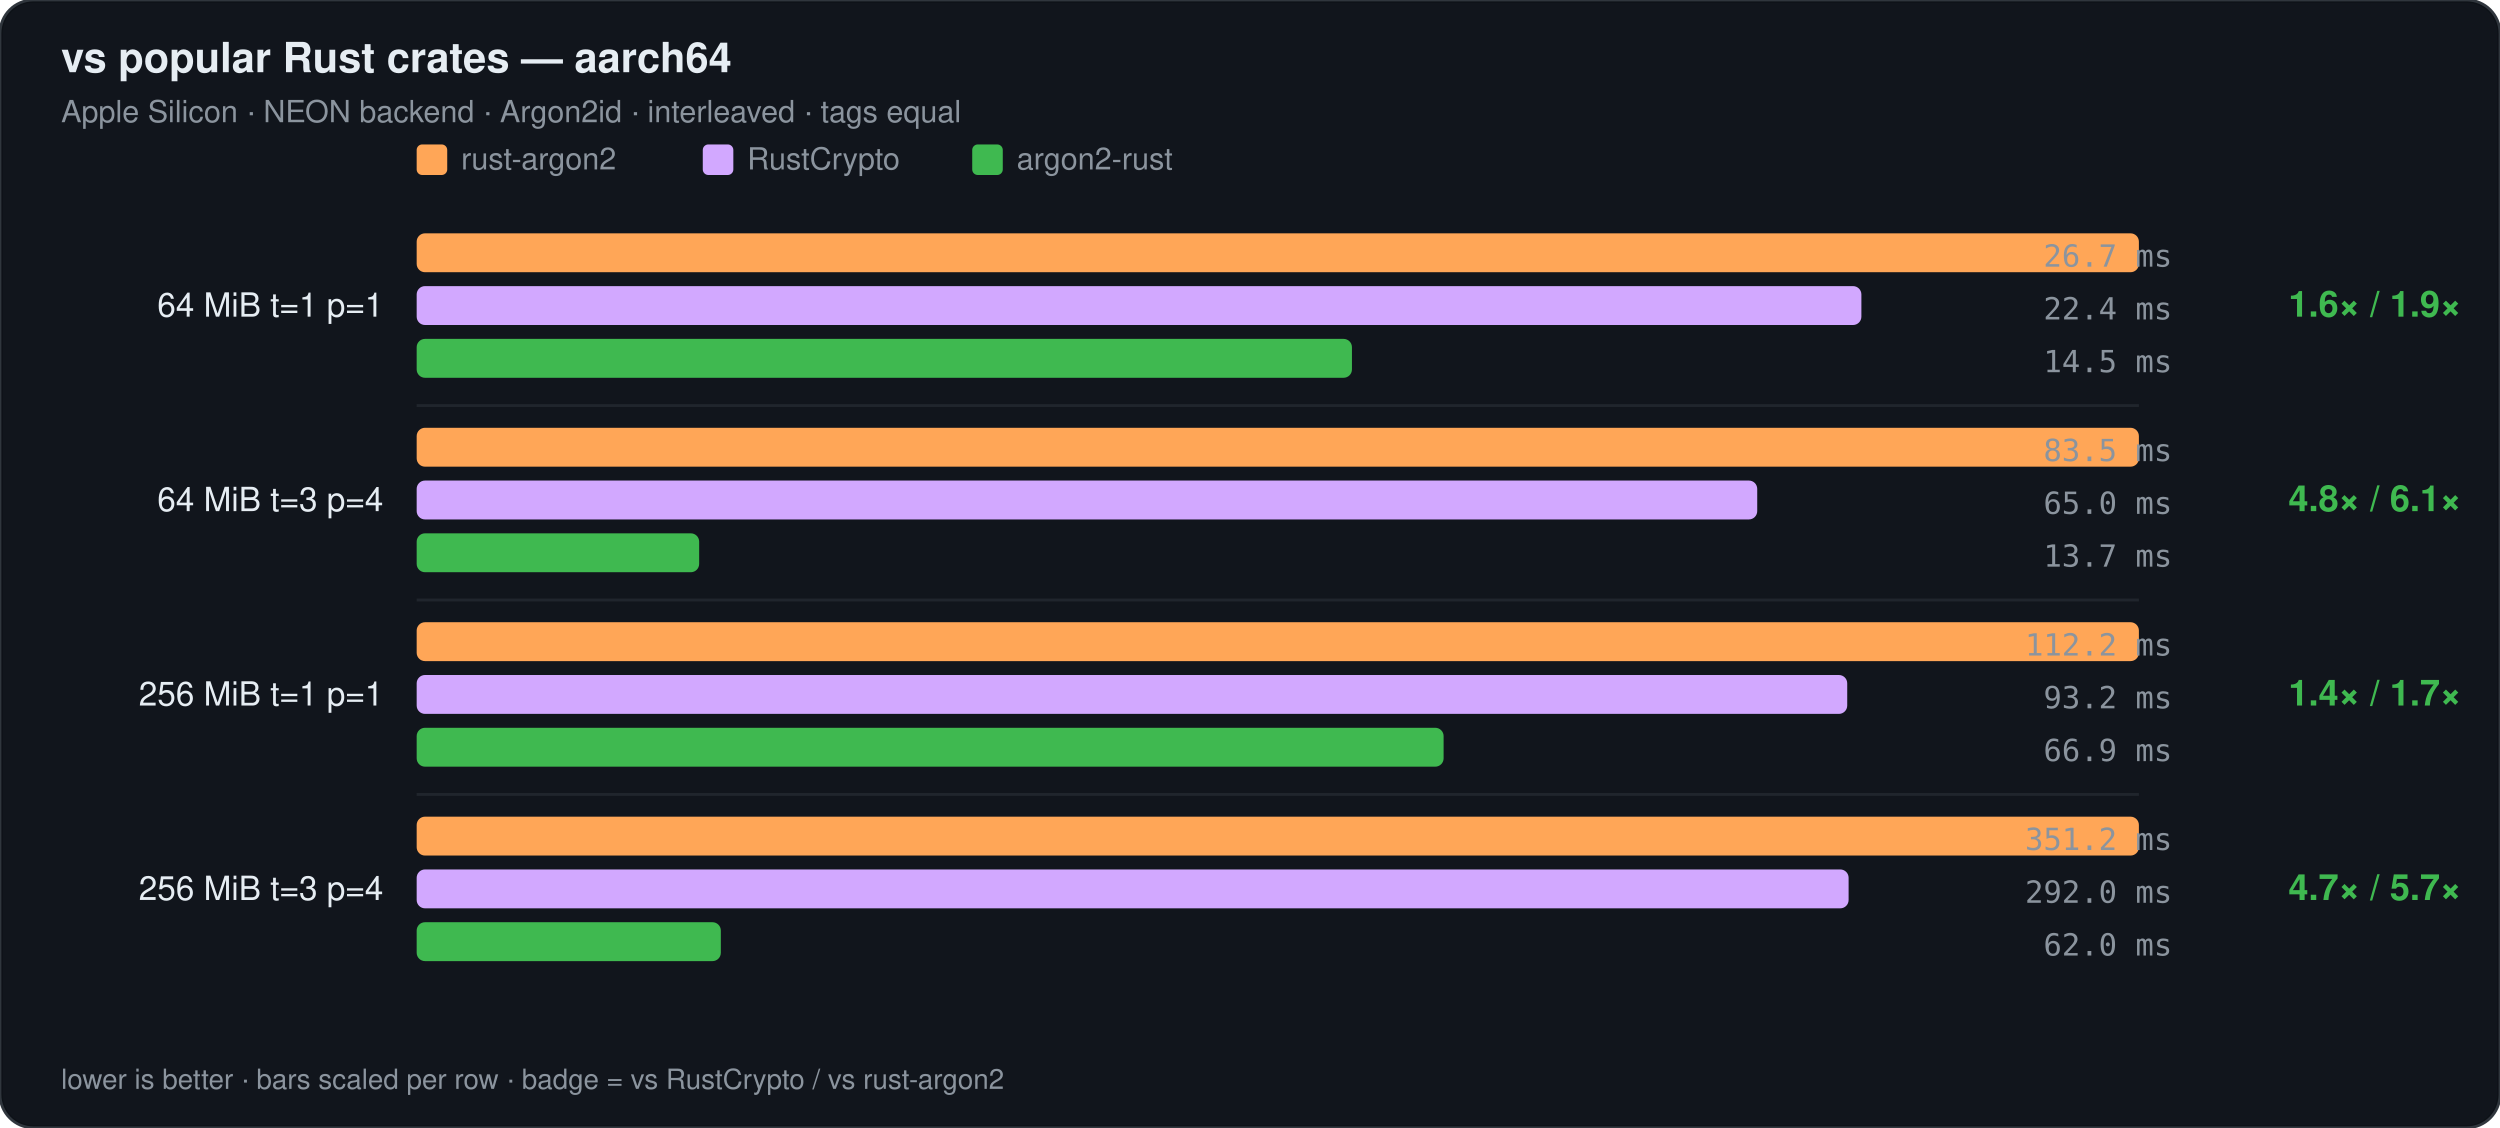
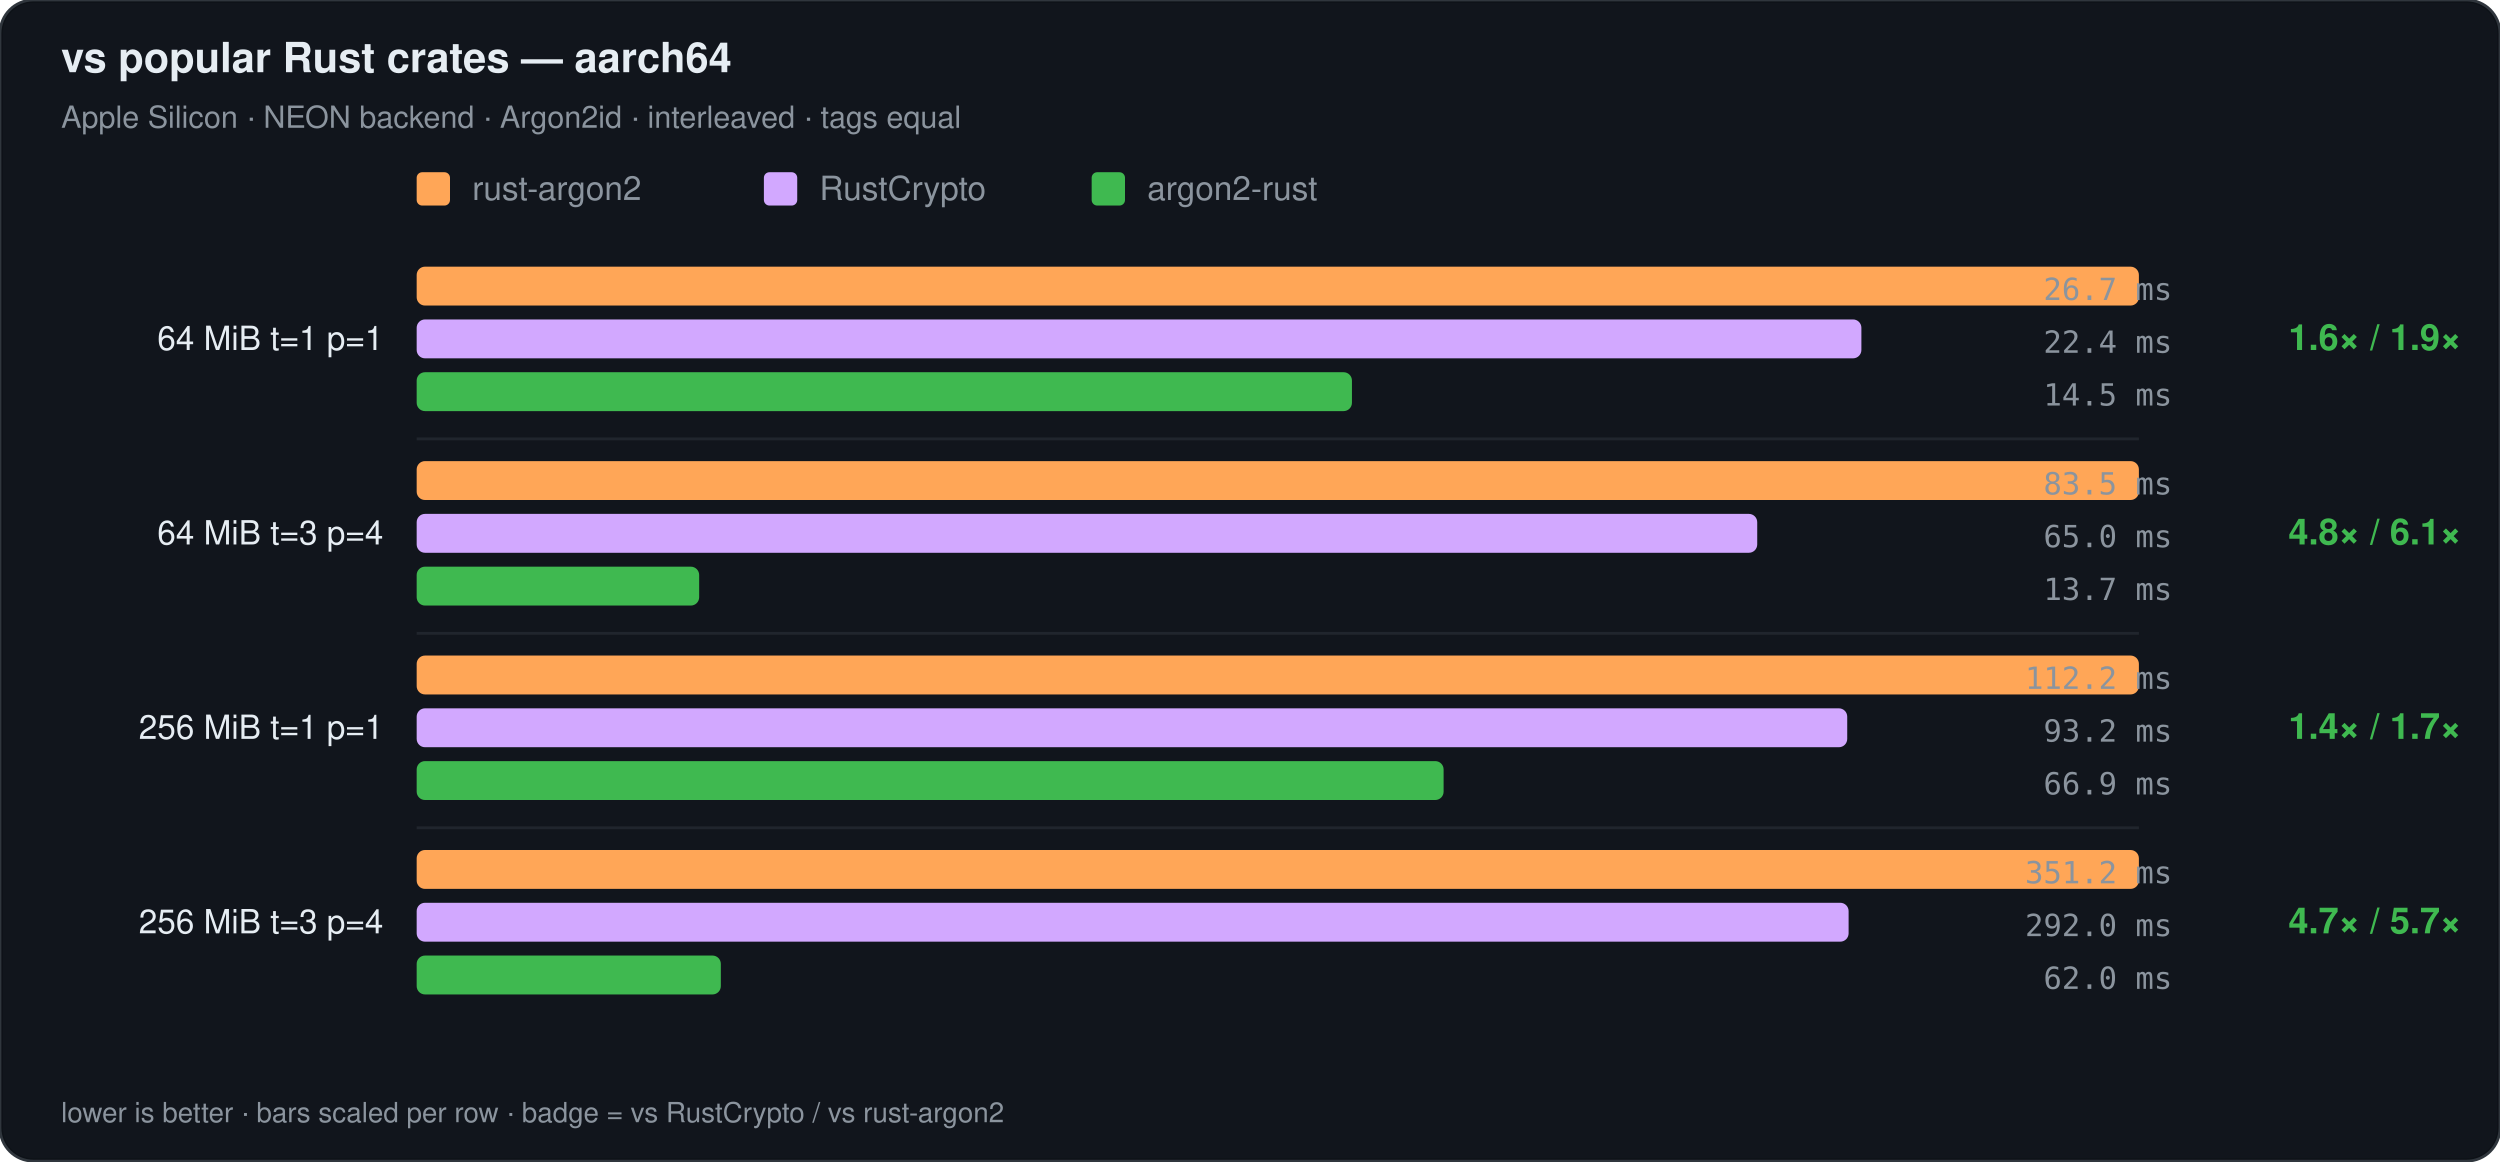
- <svg xmlns="http://www.w3.org/2000/svg" width="900" height="406" viewBox="0 0 900 406" role="img" aria-label="vs popular Rust crates — aarch64">
-   <rect width="900" height="406" rx="12" fill="#0d1117" stroke="#30363d" stroke-width="1" />
-   <rect x="1" y="1" width="898" height="404" rx="11" fill="#161b22" opacity="0.4" />
+ <svg xmlns="http://www.w3.org/2000/svg" width="900" height="418" viewBox="0 0 900 418" role="img" aria-label="vs popular Rust crates — aarch64">
+   <rect width="900" height="418" rx="12" fill="#0d1117" stroke="#30363d" stroke-width="1" />
+   <rect x="1" y="1" width="898" height="416" rx="11" fill="#161b22" opacity="0.4" />
  <text x="22" y="26" fill="#e6edf3" font-size="15" font-weight="600" font-family="ui-sans-serif,system-ui,-apple-system,Segoe UI,Helvetica,Arial,sans-serif">vs popular Rust crates — aarch64</text>
-   <text x="22" y="44" fill="#8b949e" font-size="11" font-family="ui-sans-serif,system-ui,-apple-system,Segoe UI,Helvetica,Arial,sans-serif">Apple Silicon · NEON backend · Argon2id · interleaved · tags equal</text>
-   <rect x="150" y="52" width="11" height="11" rx="2" fill="#ffa657" />
-   <text x="166" y="61" fill="#8b949e" font-size="11" font-family="ui-sans-serif,system-ui,-apple-system,Segoe UI,Helvetica,Arial,sans-serif">rust-argon2</text>
-   <rect x="253" y="52" width="11" height="11" rx="2" fill="#d2a8ff" />
-   <text x="269" y="61" fill="#8b949e" font-size="11" font-family="ui-sans-serif,system-ui,-apple-system,Segoe UI,Helvetica,Arial,sans-serif">RustCrypto</text>
-   <rect x="350" y="52" width="11" height="11" rx="2" fill="#3fb950" />
-   <text x="366" y="61" fill="#8b949e" font-size="11" font-family="ui-sans-serif,system-ui,-apple-system,Segoe UI,Helvetica,Arial,sans-serif">argon2-rust</text>
-   <text x="138" y="114.0" text-anchor="end" fill="#e6edf3" font-size="12" font-family="ui-sans-serif,system-ui,-apple-system,Segoe UI,Helvetica,Arial,sans-serif">64 MiB  t=1  p=1</text>
-   <rect x="150.0" y="84.0" width="620.0" height="14" rx="3" fill="#ffa657">
-     <animate attributeName="width" values="0;0;620.0" dur="0.81s" begin="0s" fill="freeze" calcMode="spline" keyTimes="0;0.074;1" keySplines="0 0 1 1;0.25 0.1 0.25 1" />
+   <text x="22" y="46" fill="#8b949e" font-size="11" font-family="ui-sans-serif,system-ui,-apple-system,Segoe UI,Helvetica,Arial,sans-serif">Apple Silicon · NEON backend · Argon2id · interleaved · tags equal</text>
+   <rect x="150" y="62" width="12" height="12" rx="2" fill="#ffa657" />
+   <text x="170" y="72" fill="#8b949e" font-size="12" font-family="ui-sans-serif,system-ui,-apple-system,Segoe UI,Helvetica,Arial,sans-serif">rust-argon2</text>
+   <rect x="275" y="62" width="12" height="12" rx="2" fill="#d2a8ff" />
+   <text x="295" y="72" fill="#8b949e" font-size="12" font-family="ui-sans-serif,system-ui,-apple-system,Segoe UI,Helvetica,Arial,sans-serif">RustCrypto</text>
+   <rect x="393" y="62" width="12" height="12" rx="2" fill="#3fb950" />
+   <text x="413" y="72" fill="#8b949e" font-size="12" font-family="ui-sans-serif,system-ui,-apple-system,Segoe UI,Helvetica,Arial,sans-serif">argon2-rust</text>
+   <text x="138" y="126.0" text-anchor="end" fill="#e6edf3" font-size="12" font-family="ui-sans-serif,system-ui,-apple-system,Segoe UI,Helvetica,Arial,sans-serif">64 MiB  t=1  p=1</text>
+   <rect x="150.0" y="96.0" width="620.0" height="14" rx="3" fill="#ffa657">
+     <animate attributeName="width" values="0;0;620.0;620.0" dur="2.37s" begin="0s" repeatCount="indefinite" calcMode="spline" keyTimes="0;0.072;0.430;1.000" keySplines="0 0 1 1;0.25 0.1 0.25 1;0 0 1 1" />
  </rect>
-   <text x="782.0" y="96.0" text-anchor="end" fill="#8b949e" font-size="11" font-weight="400" font-family="ui-monospace,SFMono-Regular,Menlo,Consolas,monospace" opacity="1">
-     <animate attributeName="opacity" values="0;0;1" dur="0.86s" begin="0s" fill="freeze" keyTimes="0;0.593;1" />26.7 ms</text>
-   <rect x="150.0" y="103.0" width="520.1" height="14" rx="3" fill="#d2a8ff">
-     <animate attributeName="width" values="0;0;520.1" dur="0.85s" begin="0s" fill="freeze" calcMode="spline" keyTimes="0;0.118;1" keySplines="0 0 1 1;0.25 0.1 0.25 1" />
+   <text x="782.0" y="108.0" text-anchor="end" fill="#8b949e" font-size="11" font-weight="400" font-family="ui-monospace,SFMono-Regular,Menlo,Consolas,monospace" opacity="1">
+     <animate attributeName="opacity" values="0;0;1;1" dur="2.92s" begin="0s" repeatCount="indefinite" keyTimes="0;0.247;0.366;1" />26.7 ms</text>
+   <rect x="150.0" y="115.0" width="520.1" height="14" rx="3" fill="#d2a8ff">
+     <animate attributeName="width" values="0;0;520.1;520.1" dur="2.41s" begin="0s" repeatCount="indefinite" calcMode="spline" keyTimes="0;0.085;0.439;1.000" keySplines="0 0 1 1;0.25 0.1 0.25 1;0 0 1 1" />
  </rect>
-   <text x="782.0" y="115.0" text-anchor="end" fill="#8b949e" font-size="11" font-weight="400" font-family="ui-monospace,SFMono-Regular,Menlo,Consolas,monospace" opacity="1">
-     <animate attributeName="opacity" values="0;0;1" dur="0.90s" begin="0s" fill="freeze" keyTimes="0;0.611;1" />22.4 ms</text>
-   <rect x="150.0" y="122.0" width="336.7" height="14" rx="3" fill="#3fb950">
-     <animate attributeName="width" values="0;0;336.7" dur="0.89s" begin="0s" fill="freeze" calcMode="spline" keyTimes="0;0.157;1" keySplines="0 0 1 1;0.25 0.1 0.25 1" />
+   <text x="782.0" y="127.0" text-anchor="end" fill="#8b949e" font-size="11" font-weight="400" font-family="ui-monospace,SFMono-Regular,Menlo,Consolas,monospace" opacity="1">
+     <animate attributeName="opacity" values="0;0;1;1" dur="2.96s" begin="0s" repeatCount="indefinite" keyTimes="0;0.255;0.374;1" />22.4 ms</text>
+   <rect x="150.0" y="134.0" width="336.7" height="14" rx="3" fill="#3fb950">
+     <animate attributeName="width" values="0;0;336.7;336.7" dur="2.44s" begin="0s" repeatCount="indefinite" calcMode="spline" keyTimes="0;0.098;0.447;1.000" keySplines="0 0 1 1;0.25 0.1 0.25 1;0 0 1 1" />
  </rect>
-   <text x="782.0" y="134.0" text-anchor="end" fill="#8b949e" font-size="11" font-weight="400" font-family="ui-monospace,SFMono-Regular,Menlo,Consolas,monospace" opacity="1">
-     <animate attributeName="opacity" values="0;0;1" dur="0.94s" begin="0s" fill="freeze" keyTimes="0;0.628;1" />14.5 ms</text>
-   <text x="886.0" y="114.0" text-anchor="end" fill="#3fb950" font-size="13" font-weight="700" font-family="ui-sans-serif,system-ui,-apple-system,Segoe UI,Helvetica,Arial,sans-serif" opacity="1">
-     <animate attributeName="opacity" values="0;0;1" dur="0.60s" begin="0s" fill="freeze" keyTimes="0;0.417;1" />1.6× / 1.9×</text>
-   <line x1="150" y1="146.0" x2="770" y2="146.0" stroke="#30363d" stroke-width="1" opacity="0.5" />
-   <text x="138" y="184.0" text-anchor="end" fill="#e6edf3" font-size="12" font-family="ui-sans-serif,system-ui,-apple-system,Segoe UI,Helvetica,Arial,sans-serif">64 MiB  t=3  p=4</text>
-   <rect x="150.0" y="154.0" width="620.0" height="14" rx="3" fill="#ffa657">
-     <animate attributeName="width" values="0;0;620.0" dur="0.89s" begin="0s" fill="freeze" calcMode="spline" keyTimes="0;0.157;1" keySplines="0 0 1 1;0.25 0.1 0.25 1" />
+   <text x="782.0" y="146.0" text-anchor="end" fill="#8b949e" font-size="11" font-weight="400" font-family="ui-monospace,SFMono-Regular,Menlo,Consolas,monospace" opacity="1">
+     <animate attributeName="opacity" values="0;0;1;1" dur="2.99s" begin="0s" repeatCount="indefinite" keyTimes="0;0.264;0.381;1" />14.5 ms</text>
+   <text x="886.0" y="126.0" text-anchor="end" fill="#3fb950" font-size="13" font-weight="700" font-family="ui-sans-serif,system-ui,-apple-system,Segoe UI,Helvetica,Arial,sans-serif" opacity="1">
+     <animate attributeName="opacity" values="0;0;1;1" dur="2.52s" begin="0s" repeatCount="indefinite" keyTimes="0;0.127;0.266;1" />1.6× / 1.9×</text>
+   <line x1="150" y1="158.0" x2="770" y2="158.0" stroke="#30363d" stroke-width="1" opacity="0.5" />
+   <text x="138" y="196.0" text-anchor="end" fill="#e6edf3" font-size="12" font-family="ui-sans-serif,system-ui,-apple-system,Segoe UI,Helvetica,Arial,sans-serif">64 MiB  t=3  p=4</text>
+   <rect x="150.0" y="166.0" width="620.0" height="14" rx="3" fill="#ffa657">
+     <animate attributeName="width" values="0;0;620.0;620.0" dur="2.44s" begin="0s" repeatCount="indefinite" calcMode="spline" keyTimes="0;0.098;0.447;1.000" keySplines="0 0 1 1;0.25 0.1 0.25 1;0 0 1 1" />
  </rect>
-   <text x="782.0" y="166.0" text-anchor="end" fill="#8b949e" font-size="11" font-weight="400" font-family="ui-monospace,SFMono-Regular,Menlo,Consolas,monospace" opacity="1">
-     <animate attributeName="opacity" values="0;0;1" dur="0.94s" begin="0s" fill="freeze" keyTimes="0;0.628;1" />83.5 ms</text>
-   <rect x="150.0" y="173.0" width="482.6" height="14" rx="3" fill="#d2a8ff">
-     <animate attributeName="width" values="0;0;482.6" dur="0.93s" begin="0s" fill="freeze" calcMode="spline" keyTimes="0;0.194;1" keySplines="0 0 1 1;0.25 0.1 0.25 1" />
+   <text x="782.0" y="178.0" text-anchor="end" fill="#8b949e" font-size="11" font-weight="400" font-family="ui-monospace,SFMono-Regular,Menlo,Consolas,monospace" opacity="1">
+     <animate attributeName="opacity" values="0;0;1;1" dur="2.99s" begin="0s" repeatCount="indefinite" keyTimes="0;0.264;0.381;1" />83.5 ms</text>
+   <rect x="150.0" y="185.0" width="482.6" height="14" rx="3" fill="#d2a8ff">
+     <animate attributeName="width" values="0;0;482.6;482.6" dur="2.48s" begin="0s" repeatCount="indefinite" calcMode="spline" keyTimes="0;0.111;0.455;1.000" keySplines="0 0 1 1;0.25 0.1 0.25 1;0 0 1 1" />
  </rect>
-   <text x="782.0" y="185.0" text-anchor="end" fill="#8b949e" font-size="11" font-weight="400" font-family="ui-monospace,SFMono-Regular,Menlo,Consolas,monospace" opacity="1">
-     <animate attributeName="opacity" values="0;0;1" dur="0.98s" begin="0s" fill="freeze" keyTimes="0;0.643;1" />65.0 ms</text>
-   <rect x="150.0" y="192.0" width="101.7" height="14" rx="3" fill="#3fb950">
-     <animate attributeName="width" values="0;0;101.7" dur="0.97s" begin="0s" fill="freeze" calcMode="spline" keyTimes="0;0.227;1" keySplines="0 0 1 1;0.25 0.1 0.25 1" />
+   <text x="782.0" y="197.0" text-anchor="end" fill="#8b949e" font-size="11" font-weight="400" font-family="ui-monospace,SFMono-Regular,Menlo,Consolas,monospace" opacity="1">
+     <animate attributeName="opacity" values="0;0;1;1" dur="3.03s" begin="0s" repeatCount="indefinite" keyTimes="0;0.273;0.388;1" />65.0 ms</text>
+   <rect x="150.0" y="204.0" width="101.7" height="14" rx="3" fill="#3fb950">
+     <animate attributeName="width" values="0;0;101.7;101.7" dur="2.51s" begin="0s" repeatCount="indefinite" calcMode="spline" keyTimes="0;0.124;0.462;1.000" keySplines="0 0 1 1;0.25 0.1 0.25 1;0 0 1 1" />
  </rect>
-   <text x="782.0" y="204.0" text-anchor="end" fill="#8b949e" font-size="11" font-weight="400" font-family="ui-monospace,SFMono-Regular,Menlo,Consolas,monospace" opacity="1">
-     <animate attributeName="opacity" values="0;0;1" dur="1.02s" begin="0s" fill="freeze" keyTimes="0;0.657;1" />13.7 ms</text>
-   <text x="886.0" y="184.0" text-anchor="end" fill="#3fb950" font-size="13" font-weight="700" font-family="ui-sans-serif,system-ui,-apple-system,Segoe UI,Helvetica,Arial,sans-serif" opacity="1">
-     <animate attributeName="opacity" values="0;0;1" dur="0.68s" begin="0s" fill="freeze" keyTimes="0;0.485;1" />4.8× / 6.1×</text>
-   <line x1="150" y1="216.0" x2="770" y2="216.0" stroke="#30363d" stroke-width="1" opacity="0.5" />
-   <text x="138" y="254.0" text-anchor="end" fill="#e6edf3" font-size="12" font-family="ui-sans-serif,system-ui,-apple-system,Segoe UI,Helvetica,Arial,sans-serif">256 MiB  t=1  p=1</text>
-   <rect x="150.0" y="224.0" width="620.0" height="14" rx="3" fill="#ffa657">
-     <animate attributeName="width" values="0;0;620.0" dur="0.97s" begin="0s" fill="freeze" calcMode="spline" keyTimes="0;0.227;1" keySplines="0 0 1 1;0.25 0.1 0.25 1" />
+   <text x="782.0" y="216.0" text-anchor="end" fill="#8b949e" font-size="11" font-weight="400" font-family="ui-monospace,SFMono-Regular,Menlo,Consolas,monospace" opacity="1">
+     <animate attributeName="opacity" values="0;0;1;1" dur="3.06s" begin="0s" repeatCount="indefinite" keyTimes="0;0.281;0.395;1" />13.7 ms</text>
+   <text x="886.0" y="196.0" text-anchor="end" fill="#3fb950" font-size="13" font-weight="700" font-family="ui-sans-serif,system-ui,-apple-system,Segoe UI,Helvetica,Arial,sans-serif" opacity="1">
+     <animate attributeName="opacity" values="0;0;1;1" dur="2.59s" begin="0s" repeatCount="indefinite" keyTimes="0;0.151;0.286;1" />4.8× / 6.1×</text>
+   <line x1="150" y1="228.0" x2="770" y2="228.0" stroke="#30363d" stroke-width="1" opacity="0.5" />
+   <text x="138" y="266.0" text-anchor="end" fill="#e6edf3" font-size="12" font-family="ui-sans-serif,system-ui,-apple-system,Segoe UI,Helvetica,Arial,sans-serif">256 MiB  t=1  p=1</text>
+   <rect x="150.0" y="236.0" width="620.0" height="14" rx="3" fill="#ffa657">
+     <animate attributeName="width" values="0;0;620.0;620.0" dur="2.51s" begin="0s" repeatCount="indefinite" calcMode="spline" keyTimes="0;0.124;0.462;1.000" keySplines="0 0 1 1;0.25 0.1 0.25 1;0 0 1 1" />
  </rect>
-   <text x="782.0" y="236.0" text-anchor="end" fill="#8b949e" font-size="11" font-weight="400" font-family="ui-monospace,SFMono-Regular,Menlo,Consolas,monospace" opacity="1">
-     <animate attributeName="opacity" values="0;0;1" dur="1.02s" begin="0s" fill="freeze" keyTimes="0;0.657;1" />112.2 ms</text>
-   <rect x="150.0" y="243.0" width="515.0" height="14" rx="3" fill="#d2a8ff">
-     <animate attributeName="width" values="0;0;515.0" dur="1.01s" begin="0s" fill="freeze" calcMode="spline" keyTimes="0;0.257;1" keySplines="0 0 1 1;0.25 0.1 0.25 1" />
+   <text x="782.0" y="248.0" text-anchor="end" fill="#8b949e" font-size="11" font-weight="400" font-family="ui-monospace,SFMono-Regular,Menlo,Consolas,monospace" opacity="1">
+     <animate attributeName="opacity" values="0;0;1;1" dur="3.06s" begin="0s" repeatCount="indefinite" keyTimes="0;0.281;0.395;1" />112.2 ms</text>
+   <rect x="150.0" y="255.0" width="515.0" height="14" rx="3" fill="#d2a8ff">
+     <animate attributeName="width" values="0;0;515.0;515.0" dur="2.54s" begin="0s" repeatCount="indefinite" calcMode="spline" keyTimes="0;0.136;0.470;1.000" keySplines="0 0 1 1;0.25 0.1 0.25 1;0 0 1 1" />
  </rect>
-   <text x="782.0" y="255.0" text-anchor="end" fill="#8b949e" font-size="11" font-weight="400" font-family="ui-monospace,SFMono-Regular,Menlo,Consolas,monospace" opacity="1">
-     <animate attributeName="opacity" values="0;0;1" dur="1.06s" begin="0s" fill="freeze" keyTimes="0;0.670;1" />93.2 ms</text>
-   <rect x="150.0" y="262.0" width="369.7" height="14" rx="3" fill="#3fb950">
-     <animate attributeName="width" values="0;0;369.7" dur="1.05s" begin="0s" fill="freeze" calcMode="spline" keyTimes="0;0.286;1" keySplines="0 0 1 1;0.25 0.1 0.25 1" />
+   <text x="782.0" y="267.0" text-anchor="end" fill="#8b949e" font-size="11" font-weight="400" font-family="ui-monospace,SFMono-Regular,Menlo,Consolas,monospace" opacity="1">
+     <animate attributeName="opacity" values="0;0;1;1" dur="3.10s" begin="0s" repeatCount="indefinite" keyTimes="0;0.289;0.402;1" />93.2 ms</text>
+   <rect x="150.0" y="274.0" width="369.7" height="14" rx="3" fill="#3fb950">
+     <animate attributeName="width" values="0;0;369.7;369.7" dur="2.58s" begin="0s" repeatCount="indefinite" calcMode="spline" keyTimes="0;0.147;0.477;1.000" keySplines="0 0 1 1;0.25 0.1 0.25 1;0 0 1 1" />
  </rect>
-   <text x="782.0" y="274.0" text-anchor="end" fill="#8b949e" font-size="11" font-weight="400" font-family="ui-monospace,SFMono-Regular,Menlo,Consolas,monospace" opacity="1">
-     <animate attributeName="opacity" values="0;0;1" dur="1.10s" begin="0s" fill="freeze" keyTimes="0;0.682;1" />66.9 ms</text>
-   <text x="886.0" y="254.0" text-anchor="end" fill="#3fb950" font-size="13" font-weight="700" font-family="ui-sans-serif,system-ui,-apple-system,Segoe UI,Helvetica,Arial,sans-serif" opacity="1">
-     <animate attributeName="opacity" values="0;0;1" dur="0.76s" begin="0s" fill="freeze" keyTimes="0;0.539;1" />1.4× / 1.7×</text>
-   <line x1="150" y1="286.0" x2="770" y2="286.0" stroke="#30363d" stroke-width="1" opacity="0.5" />
-   <text x="138" y="324.0" text-anchor="end" fill="#e6edf3" font-size="12" font-family="ui-sans-serif,system-ui,-apple-system,Segoe UI,Helvetica,Arial,sans-serif">256 MiB  t=3  p=4</text>
-   <rect x="150.0" y="294.0" width="620.0" height="14" rx="3" fill="#ffa657">
-     <animate attributeName="width" values="0;0;620.0" dur="1.05s" begin="0s" fill="freeze" calcMode="spline" keyTimes="0;0.286;1" keySplines="0 0 1 1;0.25 0.1 0.25 1" />
+   <text x="782.0" y="286.0" text-anchor="end" fill="#8b949e" font-size="11" font-weight="400" font-family="ui-monospace,SFMono-Regular,Menlo,Consolas,monospace" opacity="1">
+     <animate attributeName="opacity" values="0;0;1;1" dur="3.13s" begin="0s" repeatCount="indefinite" keyTimes="0;0.297;0.409;1" />66.9 ms</text>
+   <text x="886.0" y="266.0" text-anchor="end" fill="#3fb950" font-size="13" font-weight="700" font-family="ui-sans-serif,system-ui,-apple-system,Segoe UI,Helvetica,Arial,sans-serif" opacity="1">
+     <animate attributeName="opacity" values="0;0;1;1" dur="2.66s" begin="0s" repeatCount="indefinite" keyTimes="0;0.173;0.305;1" />1.4× / 1.7×</text>
+   <line x1="150" y1="298.0" x2="770" y2="298.0" stroke="#30363d" stroke-width="1" opacity="0.5" />
+   <text x="138" y="336.0" text-anchor="end" fill="#e6edf3" font-size="12" font-family="ui-sans-serif,system-ui,-apple-system,Segoe UI,Helvetica,Arial,sans-serif">256 MiB  t=3  p=4</text>
+   <rect x="150.0" y="306.0" width="620.0" height="14" rx="3" fill="#ffa657">
+     <animate attributeName="width" values="0;0;620.0;620.0" dur="2.58s" begin="0s" repeatCount="indefinite" calcMode="spline" keyTimes="0;0.147;0.477;1.000" keySplines="0 0 1 1;0.25 0.1 0.25 1;0 0 1 1" />
  </rect>
-   <text x="782.0" y="306.0" text-anchor="end" fill="#8b949e" font-size="11" font-weight="400" font-family="ui-monospace,SFMono-Regular,Menlo,Consolas,monospace" opacity="1">
-     <animate attributeName="opacity" values="0;0;1" dur="1.10s" begin="0s" fill="freeze" keyTimes="0;0.682;1" />351.2 ms</text>
-   <rect x="150.0" y="313.0" width="515.5" height="14" rx="3" fill="#d2a8ff">
-     <animate attributeName="width" values="0;0;515.5" dur="1.09s" begin="0s" fill="freeze" calcMode="spline" keyTimes="0;0.312;1" keySplines="0 0 1 1;0.25 0.1 0.25 1" />
+   <text x="782.0" y="318.0" text-anchor="end" fill="#8b949e" font-size="11" font-weight="400" font-family="ui-monospace,SFMono-Regular,Menlo,Consolas,monospace" opacity="1">
+     <animate attributeName="opacity" values="0;0;1;1" dur="3.13s" begin="0s" repeatCount="indefinite" keyTimes="0;0.297;0.409;1" />351.2 ms</text>
+   <rect x="150.0" y="325.0" width="515.5" height="14" rx="3" fill="#d2a8ff">
+     <animate attributeName="width" values="0;0;515.5;515.5" dur="2.62s" begin="0s" repeatCount="indefinite" calcMode="spline" keyTimes="0;0.159;0.484;1.000" keySplines="0 0 1 1;0.25 0.1 0.25 1;0 0 1 1" />
  </rect>
-   <text x="782.0" y="325.0" text-anchor="end" fill="#8b949e" font-size="11" font-weight="400" font-family="ui-monospace,SFMono-Regular,Menlo,Consolas,monospace" opacity="1">
-     <animate attributeName="opacity" values="0;0;1" dur="1.14s" begin="0s" fill="freeze" keyTimes="0;0.693;1" />292.0 ms</text>
-   <rect x="150.0" y="332.0" width="109.5" height="14" rx="3" fill="#3fb950">
-     <animate attributeName="width" values="0;0;109.5" dur="1.13s" begin="0s" fill="freeze" calcMode="spline" keyTimes="0;0.336;1" keySplines="0 0 1 1;0.25 0.1 0.25 1" />
+   <text x="782.0" y="337.0" text-anchor="end" fill="#8b949e" font-size="11" font-weight="400" font-family="ui-monospace,SFMono-Regular,Menlo,Consolas,monospace" opacity="1">
+     <animate attributeName="opacity" values="0;0;1;1" dur="3.17s" begin="0s" repeatCount="indefinite" keyTimes="0;0.305;0.415;1" />292.0 ms</text>
+   <rect x="150.0" y="344.0" width="109.5" height="14" rx="3" fill="#3fb950">
+     <animate attributeName="width" values="0;0;109.5;109.5" dur="2.65s" begin="0s" repeatCount="indefinite" calcMode="spline" keyTimes="0;0.170;0.491;1.000" keySplines="0 0 1 1;0.25 0.1 0.25 1;0 0 1 1" />
  </rect>
-   <text x="782.0" y="344.0" text-anchor="end" fill="#8b949e" font-size="11" font-weight="400" font-family="ui-monospace,SFMono-Regular,Menlo,Consolas,monospace" opacity="1">
-     <animate attributeName="opacity" values="0;0;1" dur="1.18s" begin="0s" fill="freeze" keyTimes="0;0.703;1" />62.0 ms</text>
-   <text x="886.0" y="324.0" text-anchor="end" fill="#3fb950" font-size="13" font-weight="700" font-family="ui-sans-serif,system-ui,-apple-system,Segoe UI,Helvetica,Arial,sans-serif" opacity="1">
-     <animate attributeName="opacity" values="0;0;1" dur="0.84s" begin="0s" fill="freeze" keyTimes="0;0.583;1" />4.7× / 5.7×</text>
-   <text x="22" y="392" fill="#8b949e" font-size="10" font-family="ui-sans-serif,system-ui,-apple-system,Segoe UI,Helvetica,Arial,sans-serif">lower is better · bars scaled per row · badge = vs RustCrypto / vs rust-argon2</text>
+   <text x="782.0" y="356.0" text-anchor="end" fill="#8b949e" font-size="11" font-weight="400" font-family="ui-monospace,SFMono-Regular,Menlo,Consolas,monospace" opacity="1">
+     <animate attributeName="opacity" values="0;0;1;1" dur="3.20s" begin="0s" repeatCount="indefinite" keyTimes="0;0.312;0.422;1" />62.0 ms</text>
+   <text x="886.0" y="336.0" text-anchor="end" fill="#3fb950" font-size="13" font-weight="700" font-family="ui-sans-serif,system-ui,-apple-system,Segoe UI,Helvetica,Arial,sans-serif" opacity="1">
+     <animate attributeName="opacity" values="0;0;1;1" dur="2.73s" begin="0s" repeatCount="indefinite" keyTimes="0;0.194;0.322;1" />4.7× / 5.7×</text>
+   <text x="22" y="404" fill="#8b949e" font-size="10" font-family="ui-sans-serif,system-ui,-apple-system,Segoe UI,Helvetica,Arial,sans-serif">lower is better · bars scaled per row · badge = vs RustCrypto / vs rust-argon2</text>
</svg>
